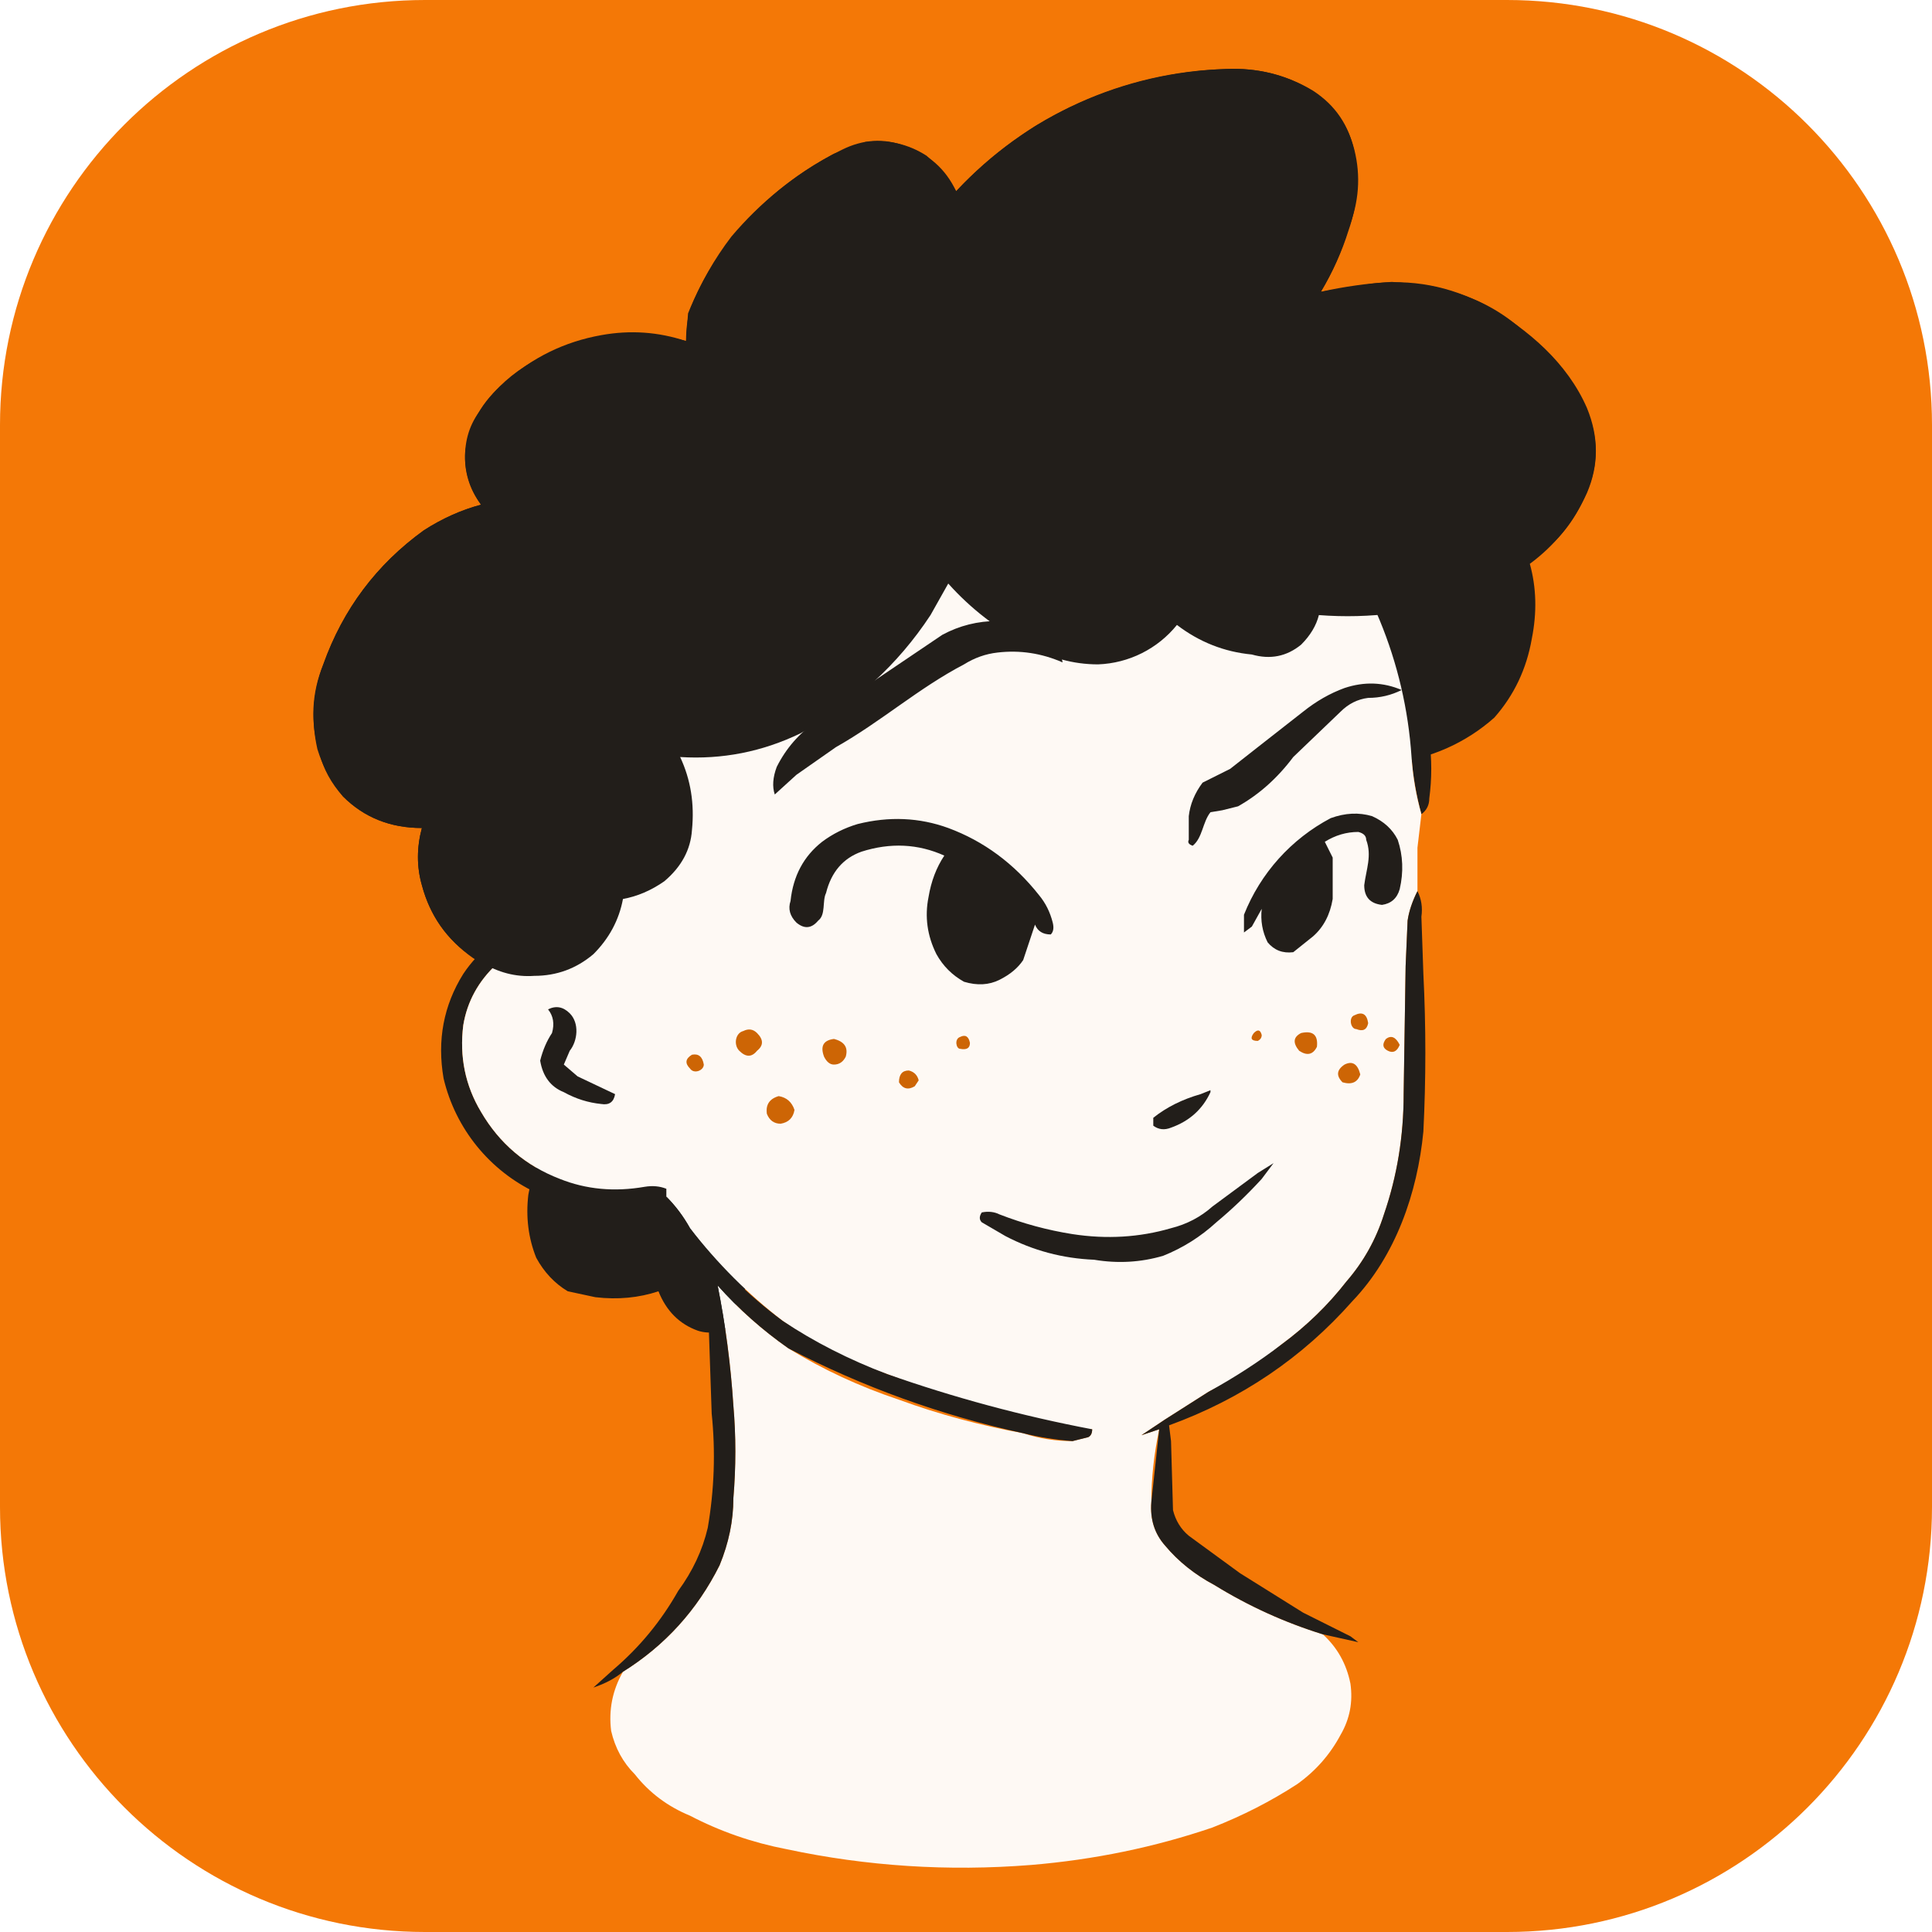
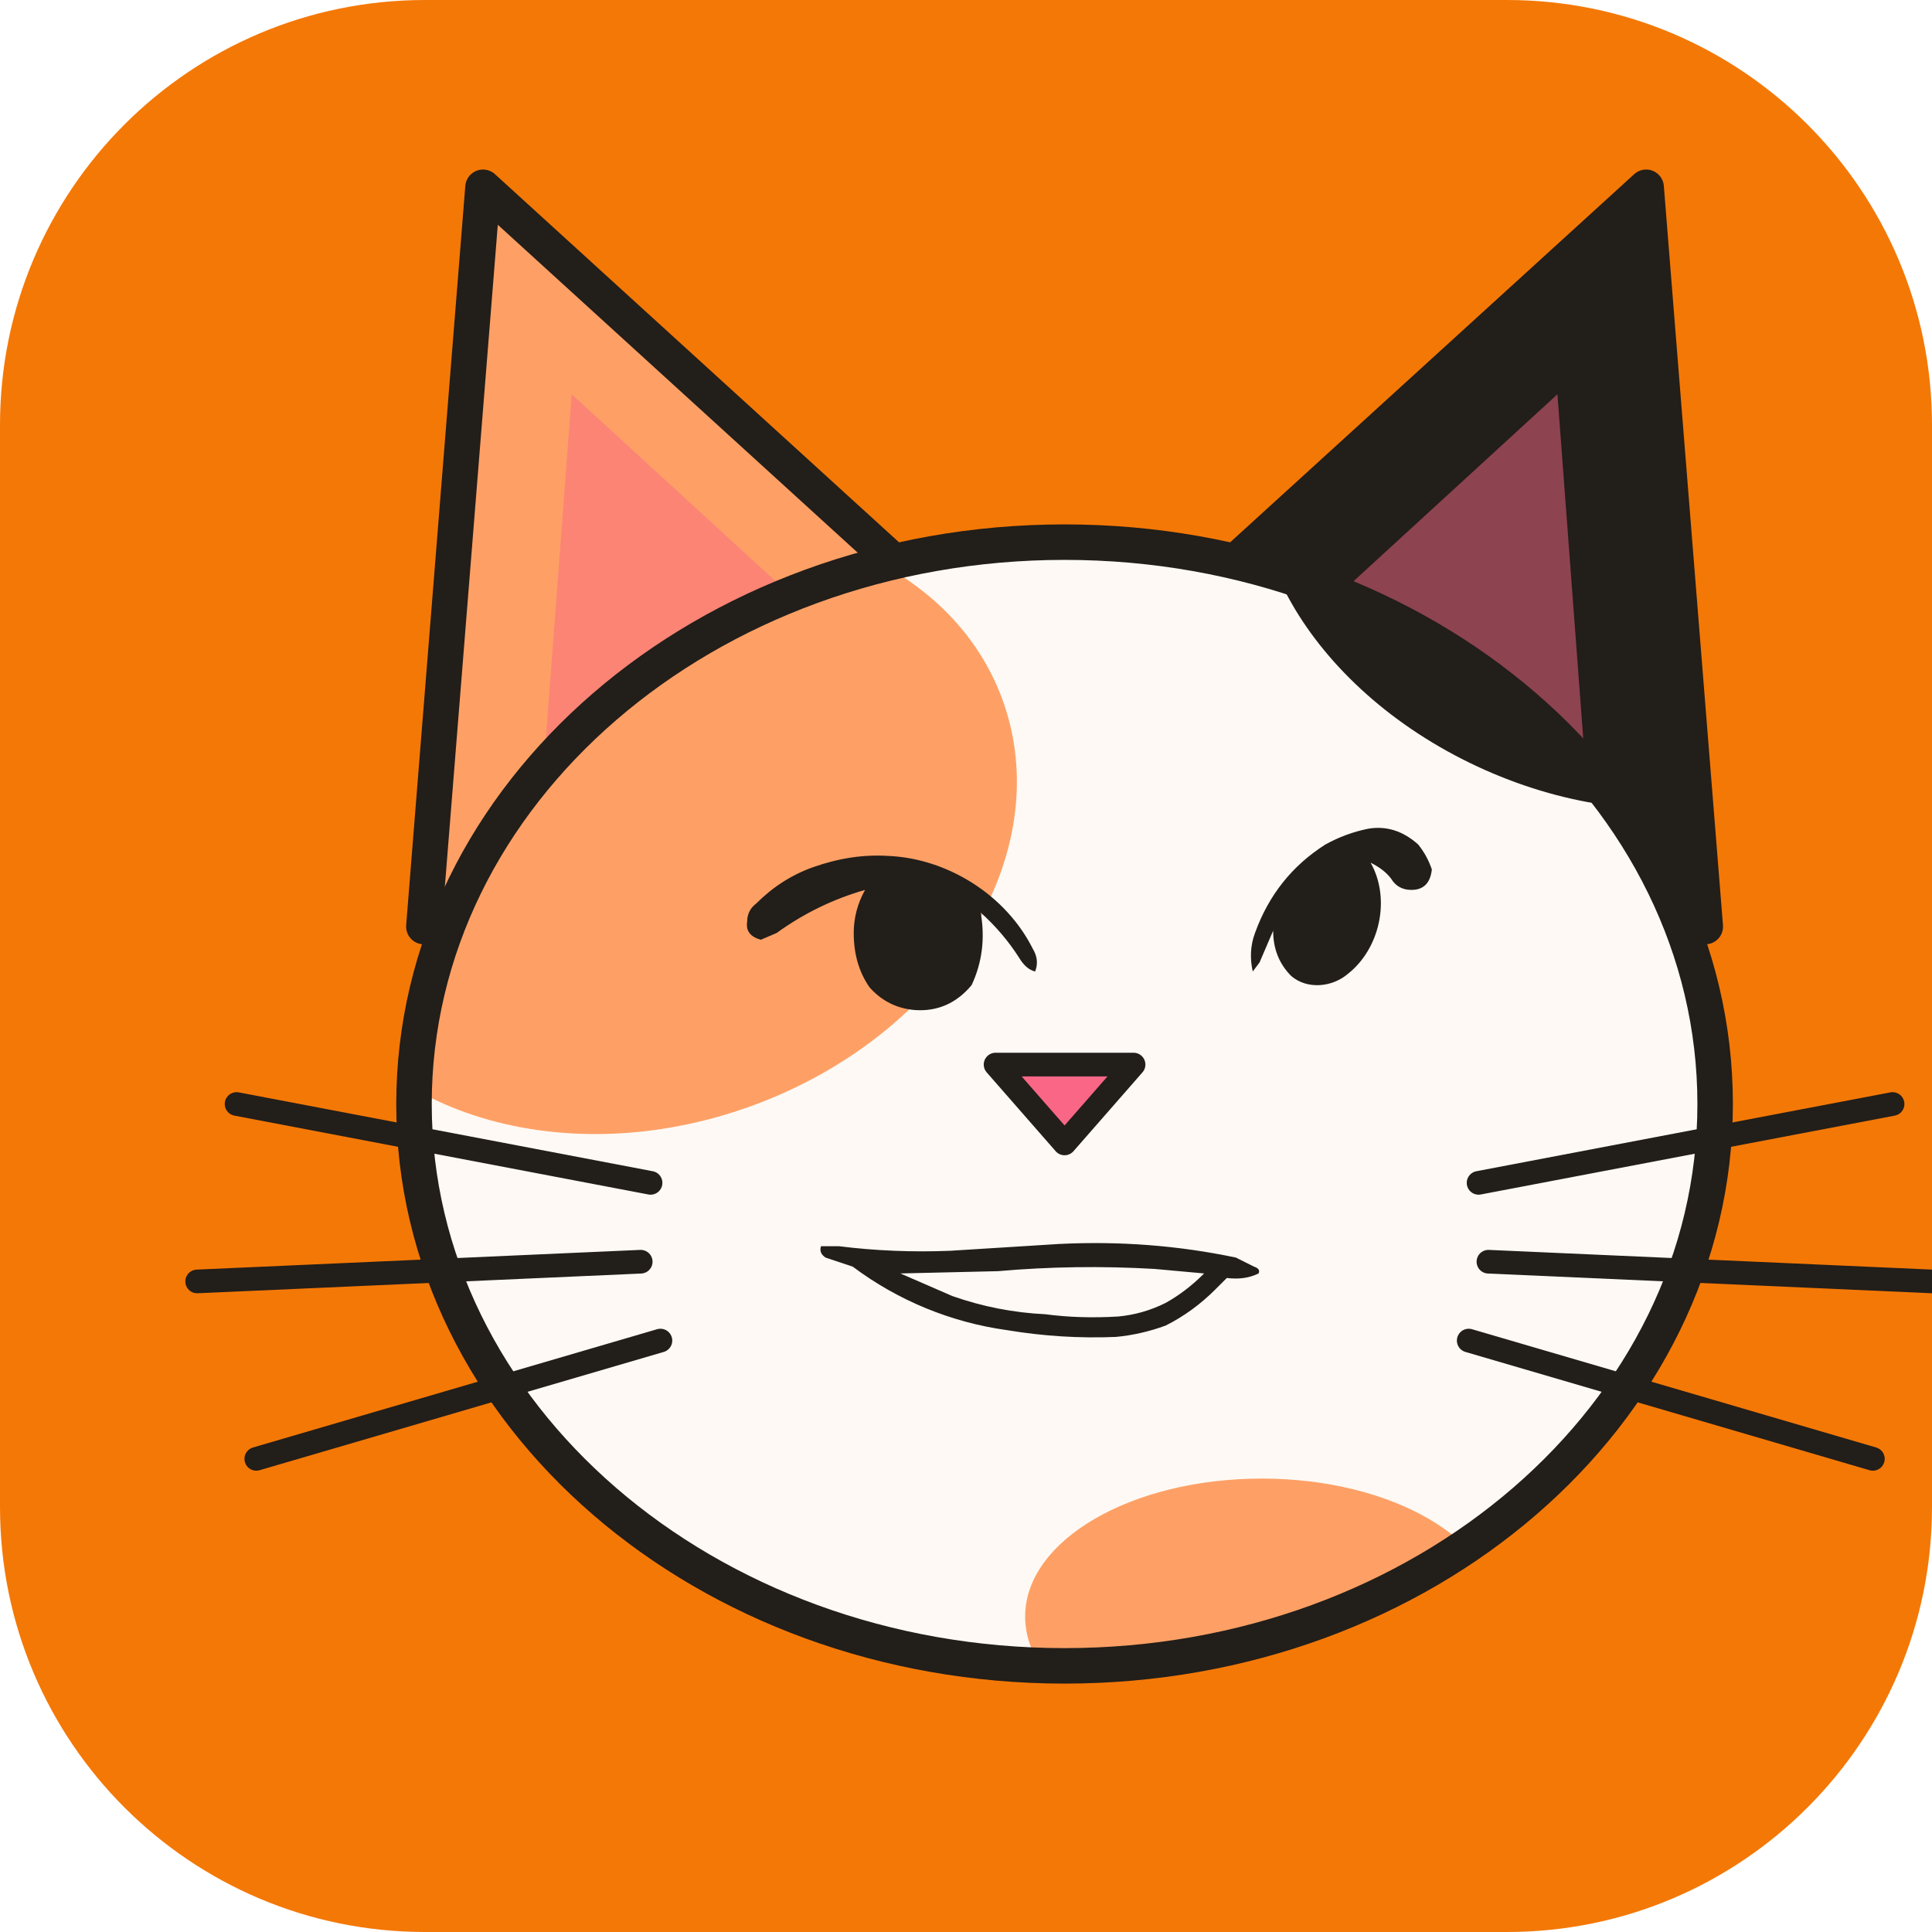
<svg xmlns="http://www.w3.org/2000/svg" viewBox="0 0 980 980" fill="none" shape-rendering="auto" role="img" aria-label="Whisker">
  <defs>
-     <g id="eyes-variant14-015a6148">
-       <path d="M330 11q9 4 13 12 4 12 1 25-2 7-9 8-9-1-9-10c1-8 4-15 1-23q0-3-4-4-9 0-17 5l4 8v21q-2 12-10 19l-10 8q-8 1-13-5-4-8-3-17l-5 9-4 3v-9a95 95 0 0 1 44-49q11-4 21-1m-215 6q27 10 46 34 5 6 7 14 1 4-1 6-6 0-8-5l-6 18q-4 6-12 10t-18 1q-9-5-14-14-7-14-4-29 2-12 8-21-20-9-42-2-14 5-18 21c-2 4 0 11-4 14q-5 6-11 1-5-5-3-11 2-19 16-30 8-6 18-9 24-6 46 2" fill="#221e1a" />
+     <clipPath id="whisker-cat-head">
+       <ellipse cx="540" cy="560" rx="330" ry="285" />
+     </clipPath>
+     <g id="ears-pointy-72ac77e3">
+       <path d="M215 470 245 95 470 300Z" fill="#fea065" stroke="#221e1a" stroke-width="18" stroke-linejoin="round" />
+       <path d="M275 400 290 200 410 310Z" fill="#fa6786" opacity=".5" />
+       <path d="M865 470 835 95 610 300Z" fill="#221e1a" stroke="#221e1a" stroke-width="18" stroke-linejoin="round" />
+       <path d="M805 400 790 200 670 310Z" fill="#fa6786" opacity=".5" />
    </g>
-     <g id="eyebrows-variant11-015a6148">
-       <path d="M135 18q16 1 27 10 5 5 6 11-16-7-33-5-9 1-17 6C95 52 76 69 53 82L33 96l-11 10q-2-6 1-14 7-14 20-23 11-10 24-17l40-27q13-7 28-7m205 35q-8 4-17 4-8 1-14 7l-24 23q-12 16-28 25l-8 2-6 1c-4 5-4 13-9 17q-3-1-2-3v-12q1-9 7-17l14-7 14-11 23-18q10-8 21-12 15-5 29 1" fill="#221e1a" />
+     <g id="patches-classic-72ac77e3">
+       <ellipse cx="330" cy="420" rx="190" ry="150" fill="#fea065" transform="rotate(-20 330 420)" />
+       <ellipse cx="800" cy="280" rx="170" ry="120" fill="#221e1a" transform="rotate(25 800 280)" />
+       <ellipse cx="640" cy="820" rx="120" ry="70" fill="#fea065" transform="rotate(0 640 820)" />
    </g>
-     <g id="freckles-variant01-015a6148">
-       <path d="M339 1q6-3 7 4-1 5-6 3c-3 0-4-6-1-7M29 9q4-2 7 1 5 5 0 9-4 5-9 0c-3-3-2-9 2-10m259 1q3-3 4 1 0 2-2 3-5 0-2-4m24 0q9-2 8 7-3 6-9 2-5-6 1-9m-173 2q4-2 5 3 0 4-5 3c-2 0-3-5 0-6m216 1q4-3 7 3-2 5-6 3t-1-6M75 13q8 2 6 9-2 4-6 4-3 0-5-4-3-8 5-9M3 21q5-1 6 5c0 3-5 5-7 2q-4-4 1-7m331 5q6-3 8 5-2 6-9 4-5-5 1-9m-221 3q4 1 5 5l-2 3q-5 3-8-2 0-6 5-6M47 42q6 1 8 7-1 6-7 7-5 0-7-5-1-7 6-9" fill="#cd6505" />
+     <g id="eyes-variant04-72ac77e3">
+       <path d="M314 9q12-2 22 7 4 5 6 11-1 9-9 9-6 0-9-5-3-4-9-7c9 16 4 38-10 49-7 6-18 7-25 1q-8-8-8-20l-6 14-3 4q-2-9 1-17 9-25 31-39 9-5 19-7M102 21c26 1 52 17 64 41q3 5 1 10-4-1-7-6-7-11-17-20 3 17-4 32-10 12-25 11-12-1-20-10-7-10-7-24 0-10 5-19-21 6-39 19l-7 3q-7-2-6-8 0-5 4-8 11-11 25-16 17-6 33-5" fill="#221e1a" />
    </g>
-     <g id="nose-variant02-015a6148">
-       <path d="M48 108v1q-6 13-20 18-5 2-9-1v-4q10-8 24-12z" fill="#221e1a" />
+     <g id="nose-cat-72ac77e3">
+       <path d="M505 540h70l-35 40z" fill="#fa6786" stroke="#221e1a" stroke-width="12" stroke-linejoin="round" />
    </g>
-     <g id="mouth-happy01-015a6148">
-       <path d="m216 17-6 8q-11 12-23 22-12 11-27 17-17 5-35 2-24-1-45-12l-12-7q-2-2 0-5 5-1 9 1 18 7 37 10 26 4 50-3 12-3 21-11l23-17z" fill="#221e1a" />
+     <g id="mouth-happy06-72ac77e3">
+       <path d="M128 40q40-2 78 6l8 4q3 1 2 3-6 3-14 2l-5 5q-10 10-22 16-11 4-22 5-24 1-48-3a147 147 0 0 1-68-28l-12-4q-3-2-2-5h8q24 3 49 2zm42 11q-35-2-69 1l-43 1 23 10q20 7 41 8 15 2 32 1 11-1 21-6 9-5 17-13z" fill="#221e1a" />
    </g>
-     <g id="head-variant04-015a6148">
-       <path d="M299 0a231 231 0 0 1 219 204q2 15 0 30 0 5-4 8-4-15-5-29-3-35-16-68A220 220 0 0 0 271 8q-64 6-117 44l-18 13a221 221 0 0 0-78 164q2 34 16 64l17-1q5 3 2 7l-6 1q-24 2-42 18-14 13-17 31-3 24 9 44 14 24 40 34 20 8 43 4 6-1 11 1v3q-7 7-18 7-25 3-48-8a86 86 0 0 1-47-58q-5-29 10-53 12-18 34-26-10-21-12-43-3-27-1-53 3-20 9-38a227 227 0 0 1 99-122c41-28 92-43 142-41" fill="#221e1a" />
-       <path d="M338 13a220 220 0 0 1 171 200q1 15 5 29l-2 17v22q-4 8-5 15l-1 23-1 65q0 32-10 61-6 19-19 34-14 18-33 32-17 14-37 24l-22 14-12 8 9-3q-4 19-4 37-1 13 7 22 10 12 25 20 26 16 55 25 11 10 14 25 2 14-5 26-8 15-22 25-20 13-43 22-44 15-92 19-63 5-124-8-26-5-49-17-17-7-28-21-9-9-12-22-2-16 6-30 32-20 49-54 7-17 7-34 2-24 0-47-2-31-8-61 16 18 36 32 26 16 56 26 30 11 63 17 12 4 25 4l8-2q2-1 2-4-9 1-17-2-45-10-87-26-29-10-53-27-26-20-47-47-5-9-12-16v-4q-5-2-11-1-23 4-43-4-26-10-40-34-12-20-9-44 3-18 17-31 18-16 42-18l6-1q3-4-2-7l-17 1q-14-30-16-64 1-21 5-41 7-31 22-59 19-36 51-64l18-13a230 230 0 0 1 184-39" fill="#fef9f4" />
-       <path d="M512 281q3 6 2 13l1 29q2 40 0 80c-3 31-14 63-36 86q-38 43-93 63l1 8 1 35q2 8 8 13l26 19 32 20 24 12 4 3-18-4q-29-9-55-25-15-8-25-20-8-9-7-22l4-37-9 3 12-8 22-14q20-11 37-24 19-14 33-32 13-15 19-34 10-29 10-61l1-65 1-23q1-7 5-15M82 343c5 5 4 14 0 19l-3 7 7 6 19 9q-1 6-7 5-10-1-19-6-10-4-12-16 2-8 6-14 2-7-2-12 6-3 11 2m49 93q7 7 12 16 20 27 47 47 24 16 53 27a714 714 0 0 0 104 28q0 3-2 4l-8 2q-13-1-25-4a478 478 0 0 1-119-43q-20-14-36-32 6 30 8 61 2 23 0 47 0 17-7 34-17 34-49 54-6 5-15 8l10-9q20-17 33-40 11-15 15-32 5-29 2-58l-2-59 2-10q-16-18-23-41" fill="#221e1a" />
-       <use transform="translate(159 232)" href="#eyes-variant14-015a6148" />
-       <use transform="translate(164 126)" href="#eyebrows-variant11-015a6148" />
-       <use transform="translate(141 343)" href="#freckles-variant01-015a6148" />
-       <use transform="translate(359 274)" href="#nose-variant02-015a6148" />
-       <use transform="translate(223 402)" href="#mouth-happy01-015a6148" />
+     <g id="whiskers-long-72ac77e3">
+       <path d="M330 600L120 560" stroke="#221e1a" stroke-width="12" stroke-linecap="round" />
+       <path d="M750 600L960 560" stroke="#221e1a" stroke-width="12" stroke-linecap="round" />
+       <path d="M325 640L100 650" stroke="#221e1a" stroke-width="12" stroke-linecap="round" />
+       <path d="M755 640L980 650" stroke="#221e1a" stroke-width="12" stroke-linecap="round" />
+       <path d="M335 680L130 740" stroke="#221e1a" stroke-width="12" stroke-linecap="round" />
+       <path d="M745 680L950 740" stroke="#221e1a" stroke-width="12" stroke-linecap="round" />
    </g>
-     <g id="hair-variant05-015a6148">
-       <path d="M546 32q23-1 42 10 18 11 23 31t-3 40q-5 17-14 32l25-4q31-4 59 11c21 12 41 29 51 52q9 22 0 43-10 22-29 36 5 18 1 38-4 23-19 40a93 93 0 0 1-52 23q-11 2-23 1-16-2-28-14-11-10-17-22-5-9-7-20-18-4-34-15a54 54 0 0 1-40 20q-19 0-36-10-23-12-40-31l-9 16q-25 38-66 60-29 14-61 12 8 17 6 37-1 15-14 26-9 7-21 9-3 12-10 22-13 17-34 17-17 1-32-9-20-14-26-37-4-14 0-29-24 0-40-16-9-10-12-22-7-23 2-45 15-42 51-68 14-9 29-13-9-12-8-27 3-21 20-35 21-19 49-24 22-4 43 3 0-9 2-16 8-20 21-37 22-26 52-42l16-6q17-2 31 7 9 8 15 18a194 194 0 0 1 137-62M257 554q23 11 27 36 1 12-6 23 10 0 16 6 9 8 10 20 0 12-7 20 3 4 0 8c-4 6-13 7-19 5q-14-5-20-20-15 5-32 3l-14-3q-10-6-16-17-6-15-4-32 4-22 20-38c12-10 30-16 45-11" fill="#221e1a" />
-       <use transform="translate(131 168)" href="#head-variant04-015a6148" />
-       <path d="M546 32q24-1 44 11 17 11 21 31t-3 40q-5 16-14 31 18-4 36-5 18 1 34 6 19 6 34 20 20 15 30 37 9 19 3 38-7 21-22 34-18 16-39 24-38 13-77 10-2 8-9 15-11 9-25 5-21-2-38-15a54 54 0 0 1-40 20q-19 0-36-10-23-12-40-31l-9 16q-25 38-66 60-29 14-61 12 8 17 6 37-1 15-14 26-10 7-21 9-3 16-15 28-13 11-30 11-14 1-27-7-23-13-30-39-4-14 0-29-24 0-40-16-9-11-13-24-5-22 3-43 15-42 51-68 14-9 29-13-7-10-8-21-1-15 7-26 9-14 23-23a102 102 0 0 1 82-13l1-14q6-15 14-27a162 162 0 0 1 64-56q16-8 32-2 18 6 26 23 18-19 40-33a199 199 0 0 1 97-29" fill="#221e1a" />
-     </g>
-     <clipPath id="clip-015a6148">
+     <clipPath id="clip-72ac77e3">
      <rect width="980" height="980" rx="215.6" ry="215.6" />
    </clipPath>
  </defs>
-   <g clip-path="url(#clip-015a6148)">
+   <g clip-path="url(#clip-72ac77e3)">
    <rect width="980" height="980" fill="#f47806" />
-     <use transform="translate(76 3)" href="#hair-variant05-015a6148" />
+     <use href="#ears-pointy-72ac77e3" />
+     <ellipse cx="540" cy="560" rx="330" ry="285" fill="#fef9f4" />
+     <g clip-path="url(#whisker-cat-head)">
+       <use href="#patches-classic-72ac77e3" />
+     </g>
+     <ellipse cx="540" cy="560" rx="330" ry="285" fill="none" stroke="#221e1a" stroke-width="18" />
+     <use transform="translate(333 410) scale(1.15)" href="#eyes-variant04-72ac77e3" />
+     <use href="#nose-cat-72ac77e3" />
+     <use transform="translate(390 585) scale(1.15)" href="#mouth-happy06-72ac77e3" />
+     <use href="#whiskers-long-72ac77e3" />
  </g>
</svg>
